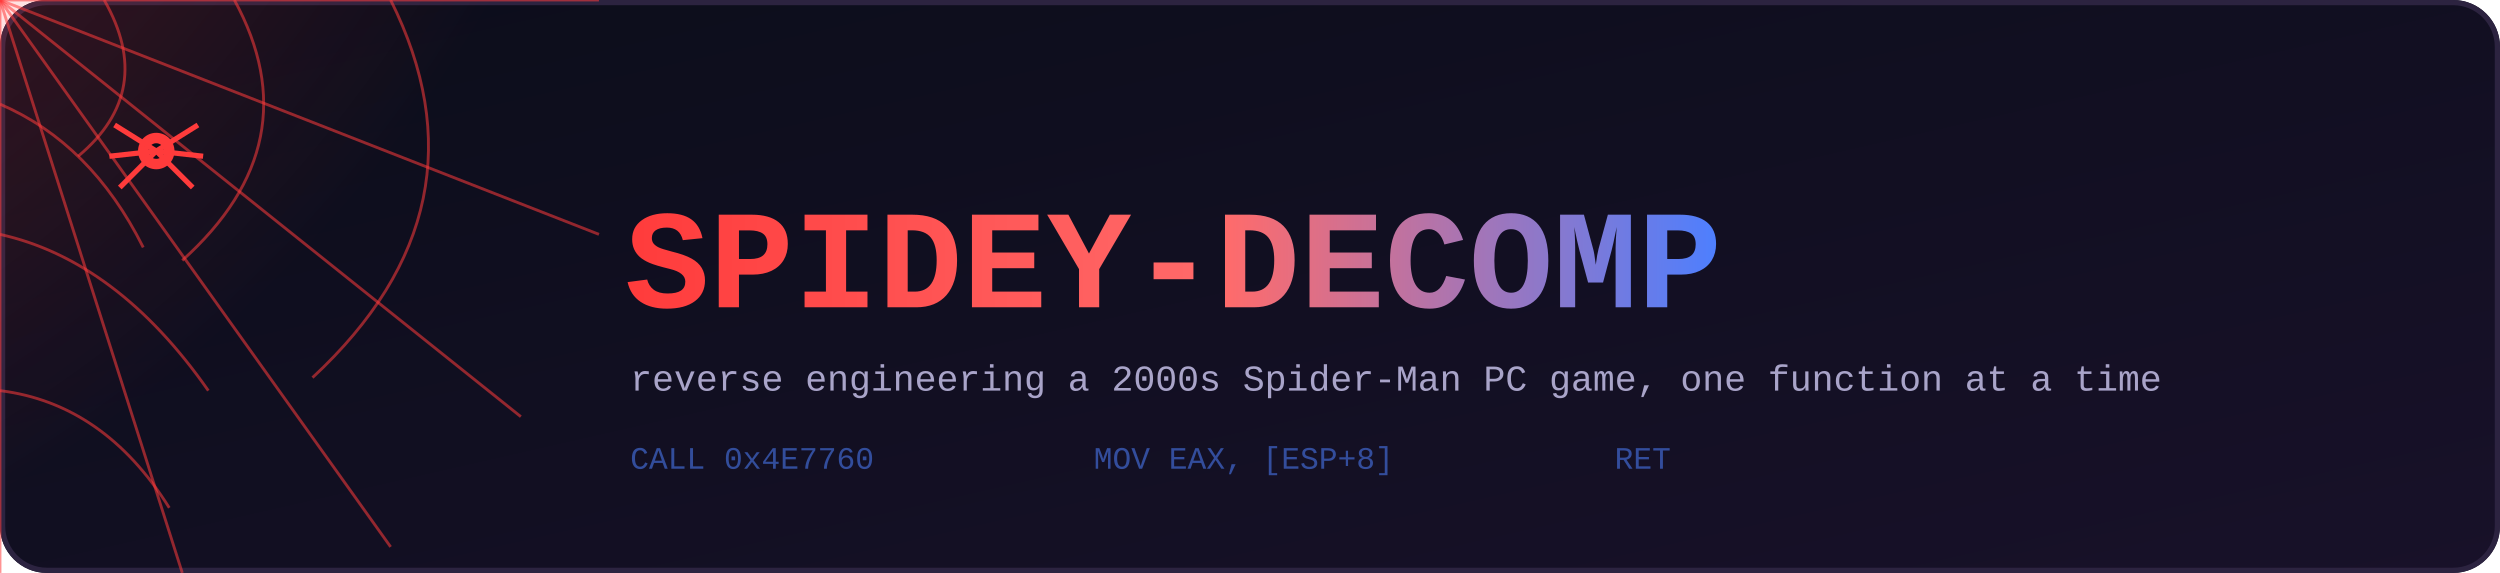
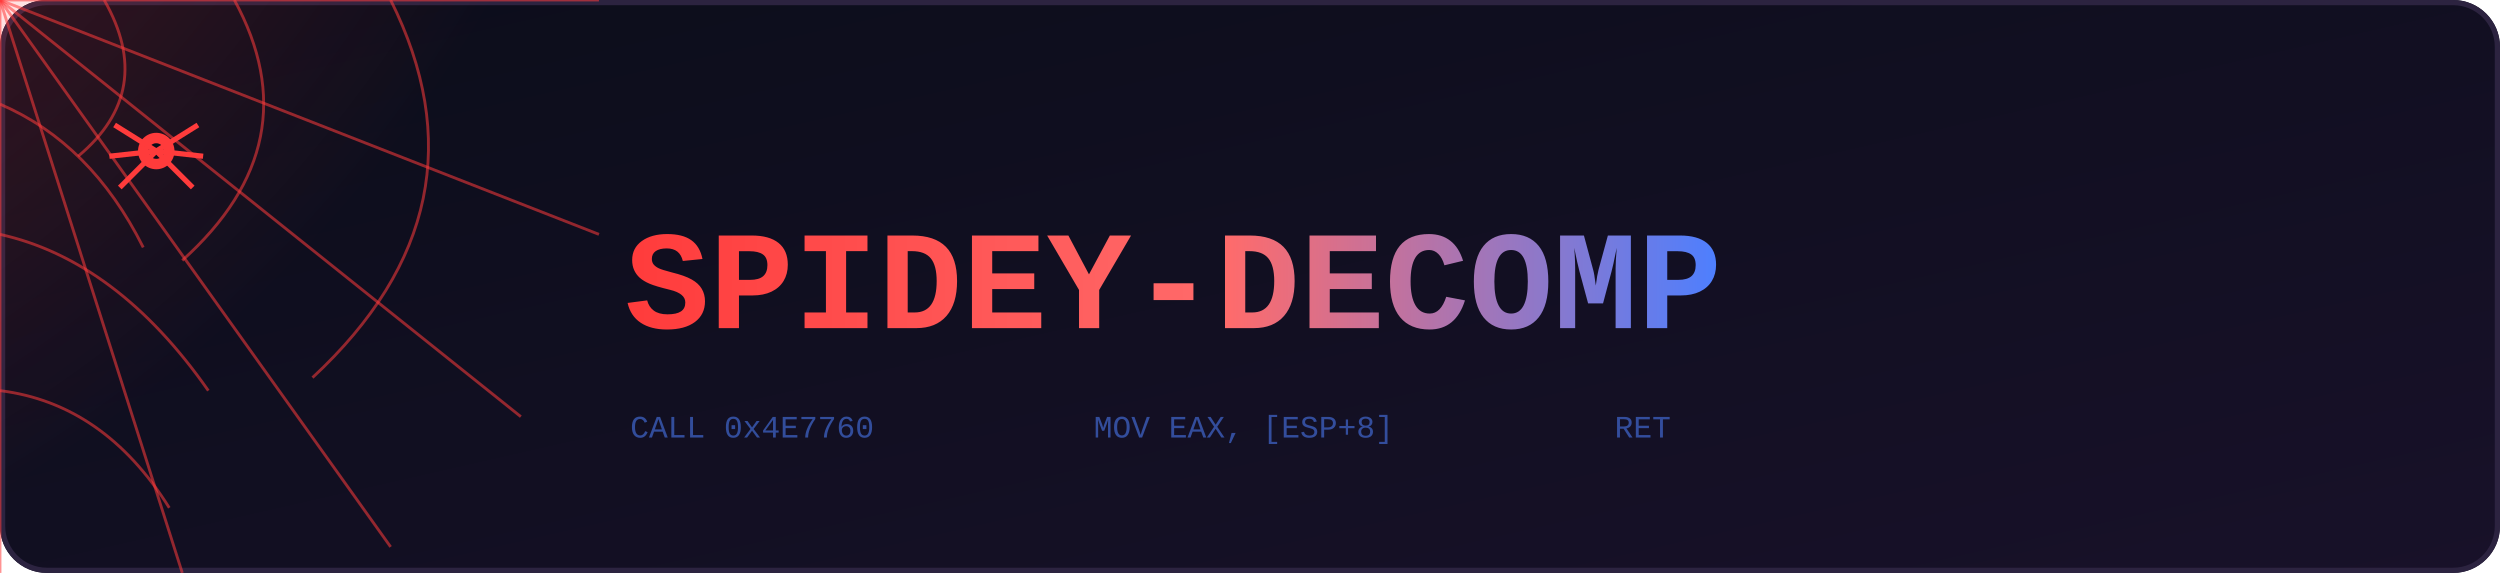
<svg xmlns="http://www.w3.org/2000/svg" width="960" height="220" viewBox="0 0 960 220">
  <defs>
    <linearGradient id="bg" x1="0" y1="0" x2="1" y2="1">
      <stop offset="0%" stop-color="#0b0d1a" />
      <stop offset="100%" stop-color="#181129" />
    </linearGradient>
    <linearGradient id="title" x1="0" y1="0" x2="1" y2="0">
      <stop offset="0%" stop-color="#ff3b3b" />
      <stop offset="55%" stop-color="#ff6b6b" />
      <stop offset="100%" stop-color="#4d7fff" />
    </linearGradient>
    <radialGradient id="webGlow" cx="0" cy="0" r="1">
      <stop offset="0%" stop-color="#ff3b3b" stop-opacity="0.55" />
      <stop offset="100%" stop-color="#ff3b3b" stop-opacity="0" />
    </radialGradient>
  </defs>
  <rect width="960" height="220" rx="18" fill="url(#bg)" />
  <rect x="1" y="1" width="958" height="218" rx="17" fill="none" stroke="#2c2340" stroke-width="2" />
  <circle cx="0" cy="0" r="260" fill="url(#webGlow)" />
  <g stroke="#ff3b3b" stroke-width="1.1" stroke-opacity="0.55" fill="none">
    <line x1="0" y1="0" x2="230" y2="0" />
    <line x1="0" y1="0" x2="230" y2="90" />
    <line x1="0" y1="0" x2="200" y2="160" />
    <line x1="0" y1="0" x2="150" y2="210" />
    <line x1="0" y1="0" x2="70" y2="220" />
    <line x1="0" y1="0" x2="0" y2="220" />
    <path d="M 40 0 Q 60 35 30 60" />
    <path d="M 90 0 Q 120 55 70 100" />
    <path d="M 150 0 Q 190 80 120 145" />
    <path d="M 0 40 Q 35 55 55 95" />
    <path d="M 0 90 Q 45 100 80 150" />
    <path d="M 0 150 Q 40 155 65 195" />
  </g>
  <g transform="translate(60,58)">
    <circle cx="0" cy="0" r="7" fill="#ff3b3b" />
    <circle cx="0" cy="0" r="3" fill="#0b0d1a" />
    <line x1="0" y1="0" x2="-16" y2="-10" stroke="#ff3b3b" stroke-width="2" />
    <line x1="0" y1="0" x2="-18" y2="2" stroke="#ff3b3b" stroke-width="2" />
    <line x1="0" y1="0" x2="-14" y2="14" stroke="#ff3b3b" stroke-width="2" />
    <line x1="0" y1="0" x2="16" y2="-10" stroke="#ff3b3b" stroke-width="2" />
    <line x1="0" y1="0" x2="18" y2="2" stroke="#ff3b3b" stroke-width="2" />
    <line x1="0" y1="0" x2="14" y2="14" stroke="#ff3b3b" stroke-width="2" />
  </g>
-   <text x="240" y="118" font-family="Consolas, 'Courier New', monospace" font-size="54" font-weight="700" fill="url(#title)">SPIDEY-DECOMP</text>
-   <text x="242" y="150" font-family="Consolas, 'Courier New', monospace" font-size="14" fill="#a9a4c9">reverse engineering a 2000s Spider-Man PC game, one function at a time</text>
+   <text x="240" y="126" font-family="Consolas, 'Courier New', monospace" font-size="54" font-weight="700" fill="url(#title)">SPIDEY-DECOMP</text>
  <g font-family="Consolas, 'Courier New', monospace" font-size="12" fill="#4d7fff" fill-opacity="0.55">
-     <text x="242" y="180">CALL 0x4E7760</text>
-     <text x="420" y="180">MOV EAX, [ESP+8]</text>
-     <text x="620" y="180">RET</text>
+     <text x="242" y="168">CALL 0x4E7760</text>
+     <text x="420" y="168">MOV EAX, [ESP+8]</text>
+     <text x="620" y="168">RET</text>
  </g>
</svg>
